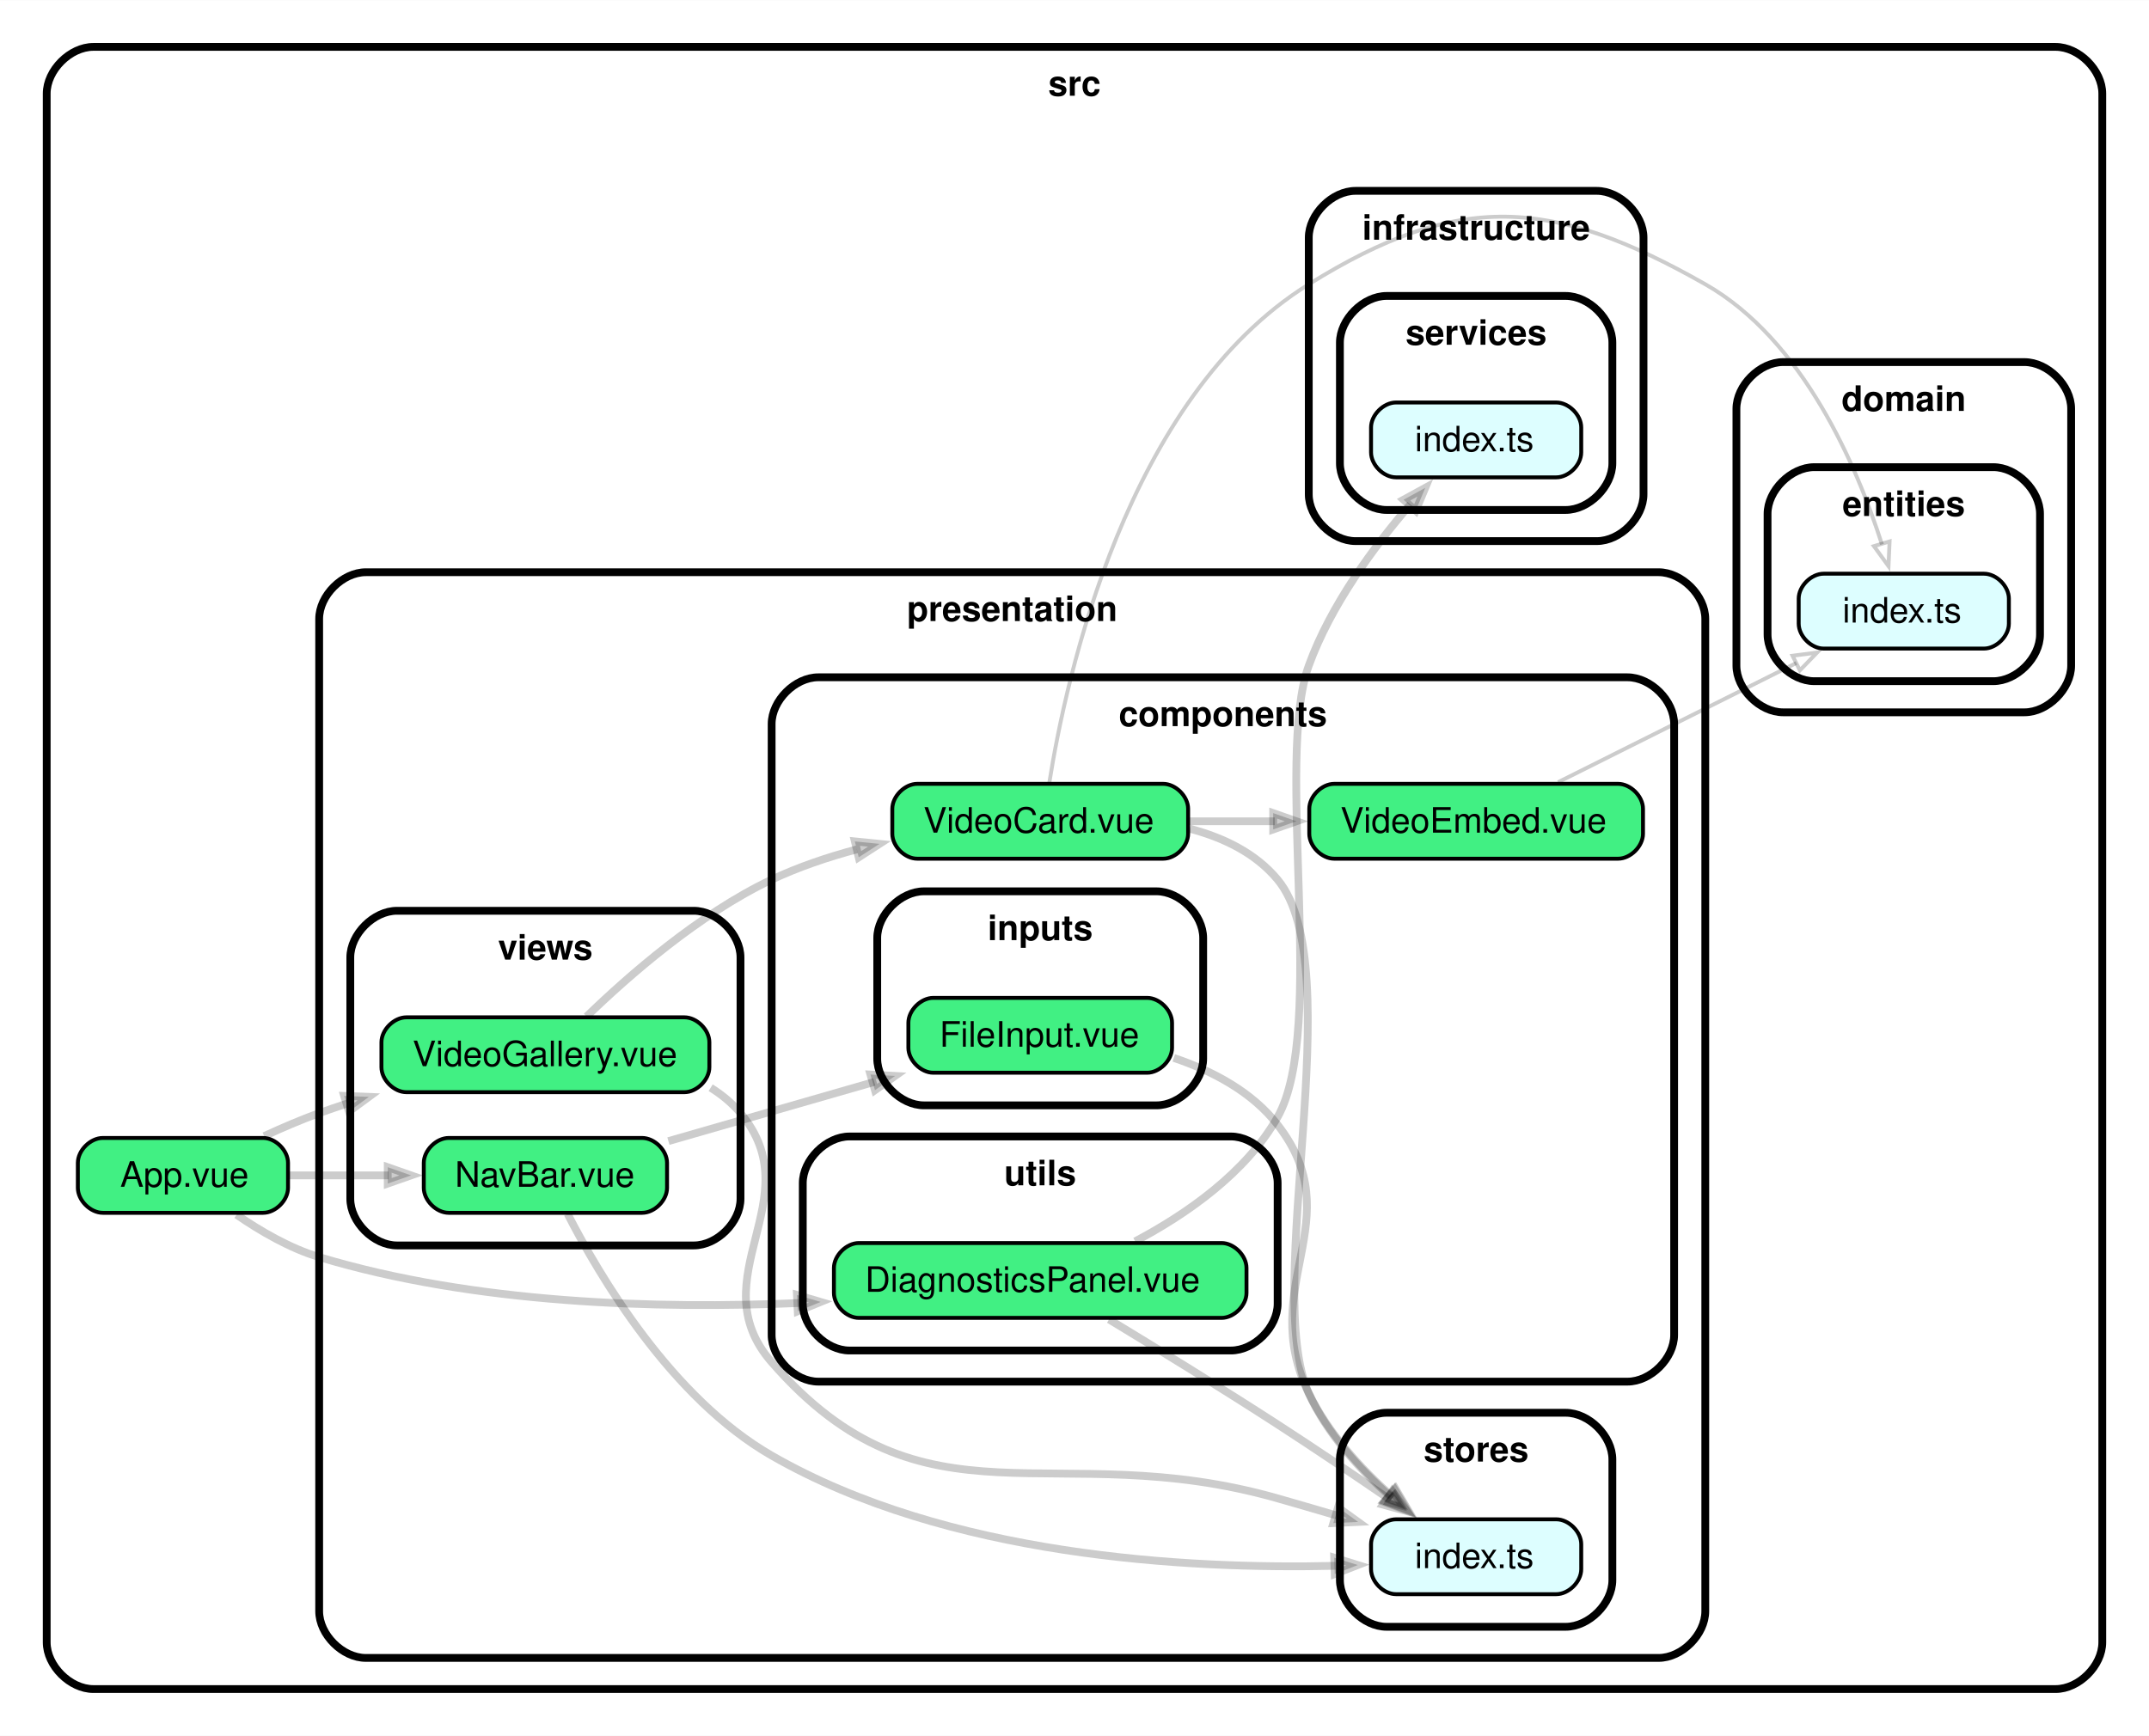
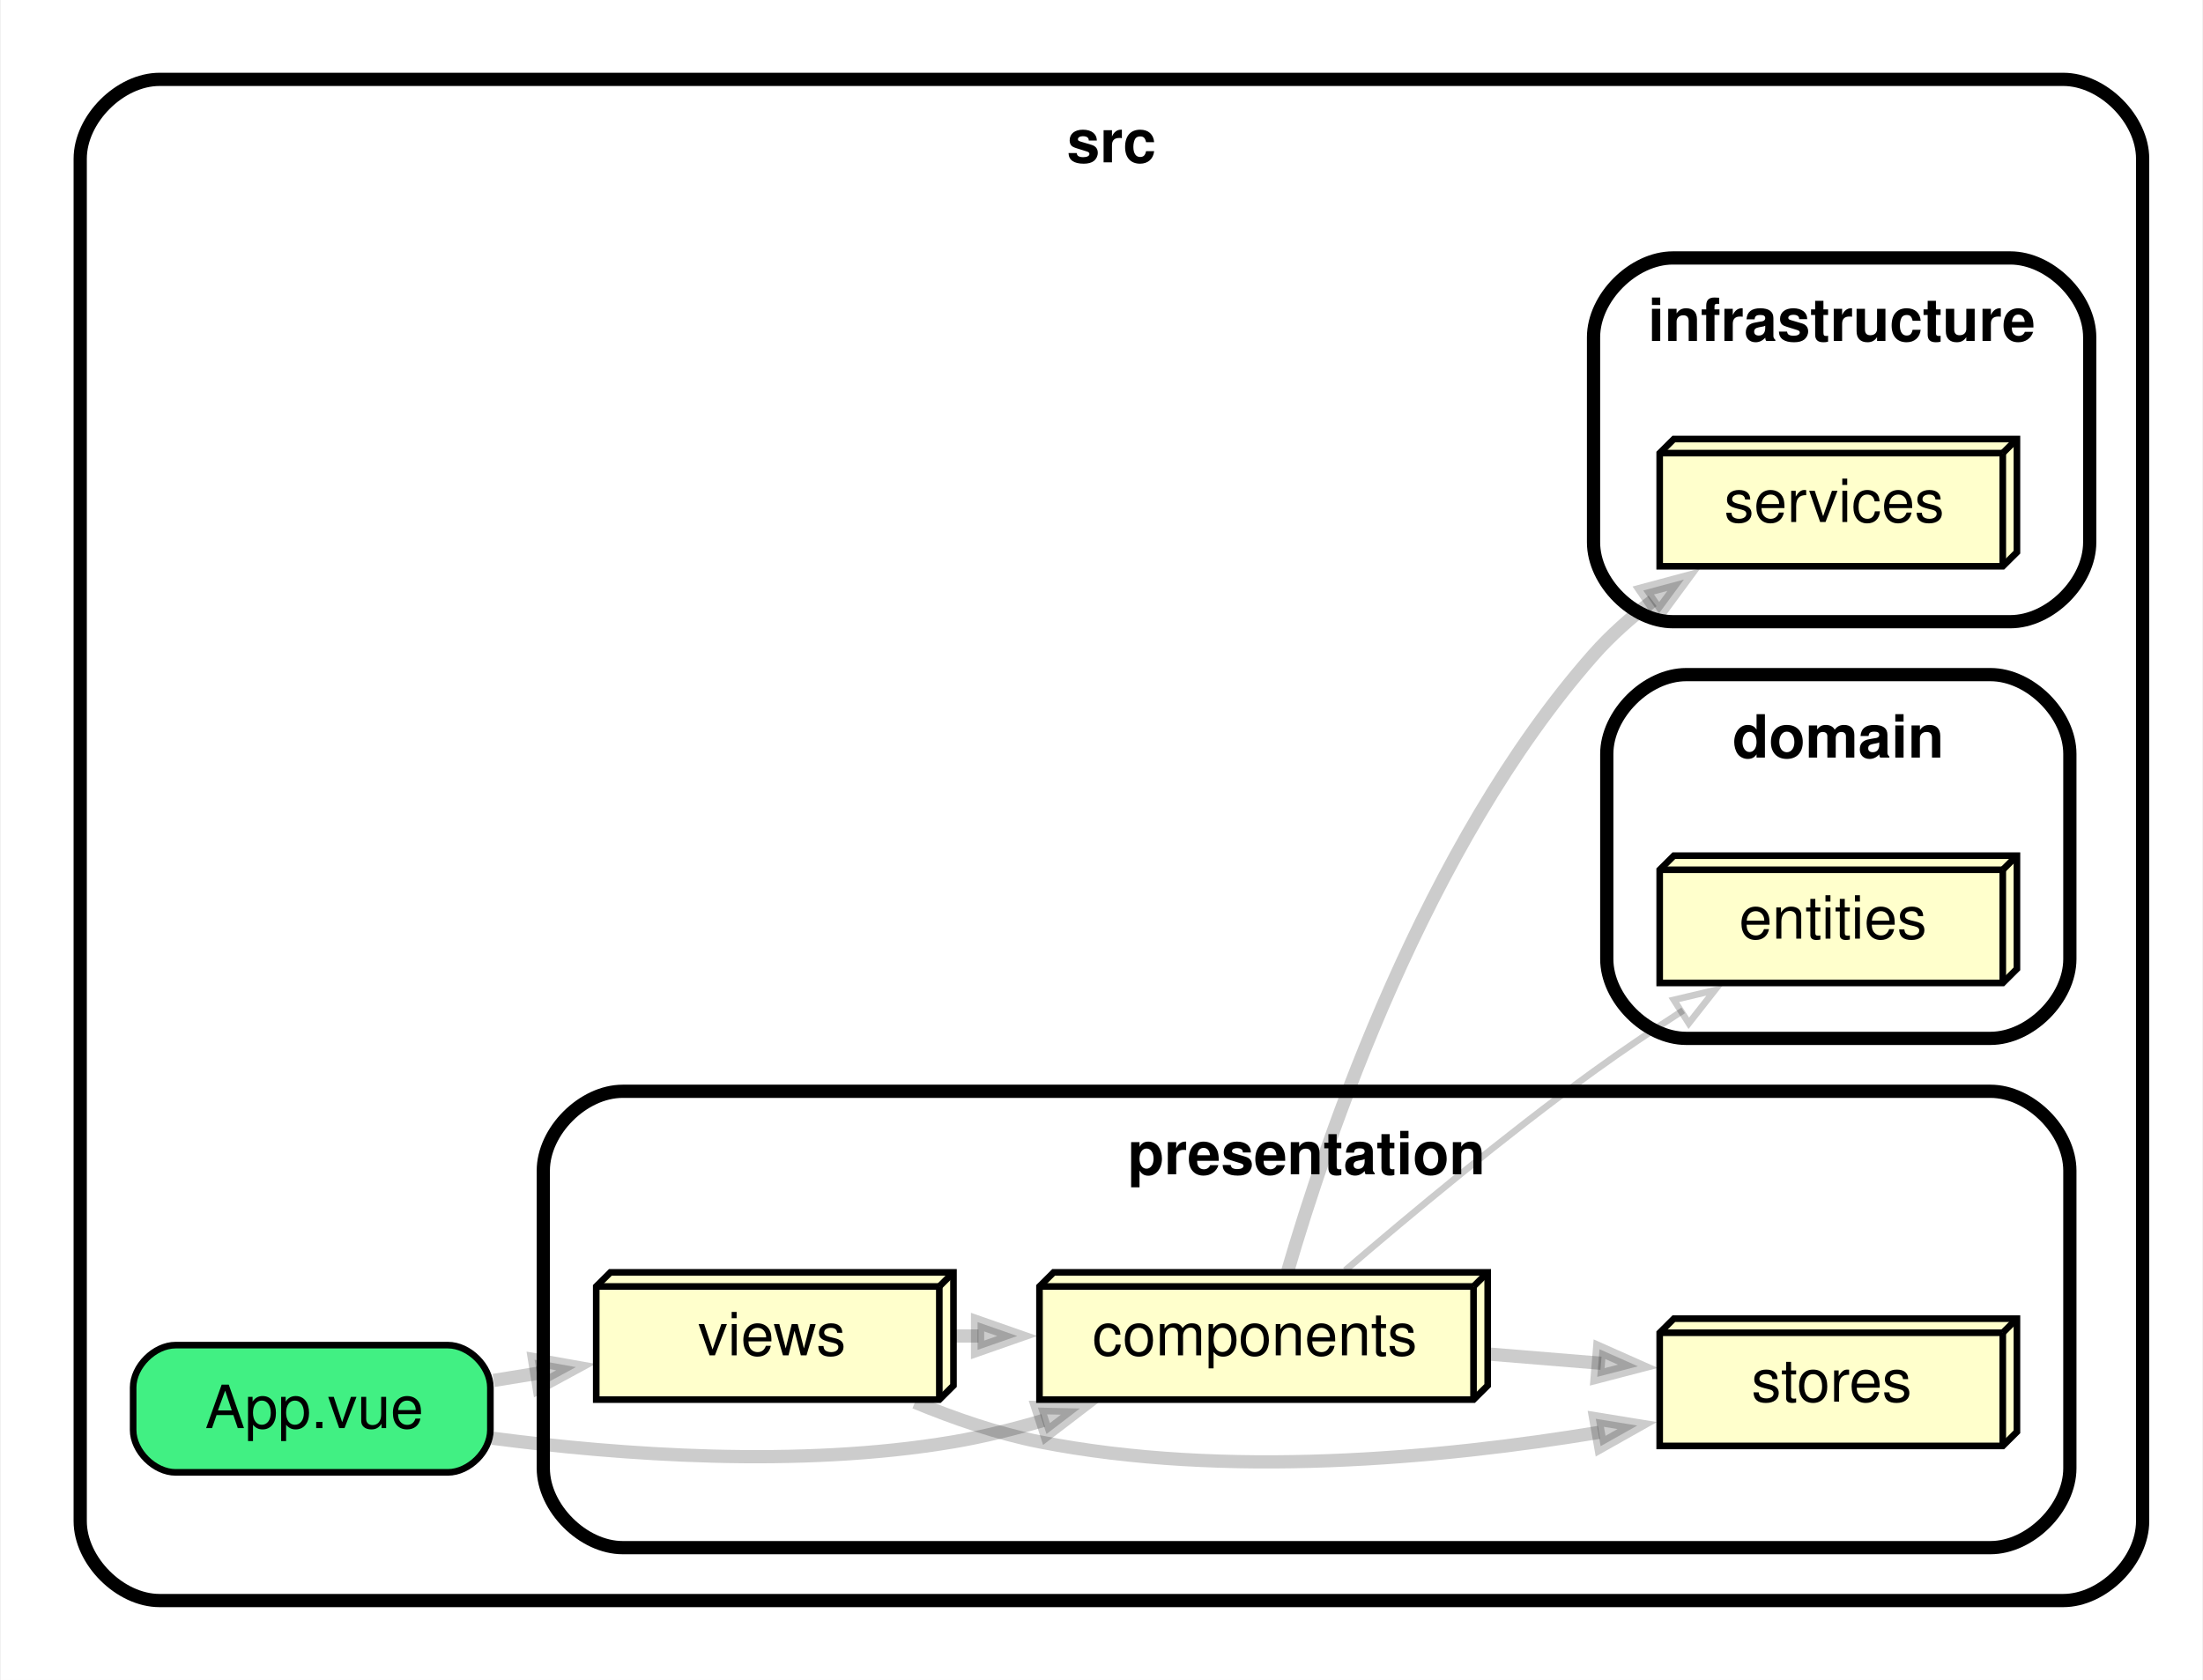
- <svg xmlns="http://www.w3.org/2000/svg" xmlns:xlink="http://www.w3.org/1999/xlink" width="552pt" height="446pt" viewBox="0.00 0.00 552.12 446.00">
-   <g id="graph0" class="graph" transform="scale(1 1) rotate(0) translate(4 442)">
-     <polygon fill="white" stroke="none" points="-4,4 -4,-442 548.12,-442 548.12,4 -4,4" />
+ <svg xmlns="http://www.w3.org/2000/svg" xmlns:xlink="http://www.w3.org/1999/xlink" width="333pt" height="254pt" viewBox="0.00 0.00 332.75 254.00">
+   <g id="graph0" class="graph" transform="scale(1 1) rotate(0) translate(4 250)">
+     <polygon fill="white" stroke="none" points="-4,4 -4,-250 328.75,-250 328.75,4 -4,4" />
    <g id="clust1" class="cluster">
-       <path fill="#ffffff" stroke="black" stroke-width="2" d="M20,-8C20,-8 524.12,-8 524.12,-8 530.12,-8 536.12,-14 536.12,-20 536.12,-20 536.12,-418 536.12,-418 536.12,-424 530.12,-430 524.12,-430 524.12,-430 20,-430 20,-430 14,-430 8,-424 8,-418 8,-418 8,-20 8,-20 8,-14 14,-8 20,-8" />
-       <text text-anchor="middle" x="272.06" y="-417.45" font-family="Helvetica,sans-Serif" font-weight="bold" font-size="9.00">src</text>
+       <path fill="#ffffff" stroke="black" stroke-width="2" d="M20,-8C20,-8 307.75,-8 307.75,-8 313.75,-8 319.75,-14 319.75,-20 319.75,-20 319.75,-226 319.75,-226 319.75,-232 313.75,-238 307.75,-238 307.75,-238 20,-238 20,-238 14,-238 8,-232 8,-226 8,-226 8,-20 8,-20 8,-14 14,-8 20,-8" />
+       <text text-anchor="middle" x="163.88" y="-225.45" font-family="Helvetica,sans-Serif" font-weight="bold" font-size="9.00">src</text>
+     </g>
+     <g id="clust3" class="cluster">
+       <path fill="#ffffff" stroke="black" stroke-width="2" d="M248.75,-156C248.75,-156 299.75,-156 299.75,-156 305.75,-156 311.75,-162 311.75,-168 311.75,-168 311.75,-199 311.75,-199 311.75,-205 305.75,-211 299.75,-211 299.75,-211 248.75,-211 248.75,-211 242.75,-211 236.75,-205 236.75,-199 236.75,-199 236.75,-168 236.75,-168 236.75,-162 242.75,-156 248.75,-156" />
+       <text text-anchor="middle" x="274.25" y="-198.45" font-family="Helvetica,sans-Serif" font-weight="bold" font-size="9.00">infrastructure</text>
    </g>
    <g id="clust2" class="cluster">
-       <path fill="#ffffff" stroke="black" stroke-width="2" d="M454.12,-259C454.12,-259 516.12,-259 516.12,-259 522.12,-259 528.12,-265 528.12,-271 528.12,-271 528.12,-337 528.12,-337 528.12,-343 522.12,-349 516.12,-349 516.12,-349 454.12,-349 454.12,-349 448.12,-349 442.12,-343 442.12,-337 442.12,-337 442.12,-271 442.12,-271 442.12,-265 448.12,-259 454.12,-259" />
-       <text text-anchor="middle" x="485.12" y="-336.45" font-family="Helvetica,sans-Serif" font-weight="bold" font-size="9.00">domain</text>
-     </g>
-     <g id="clust3" class="cluster">
-       <path fill="#ffffff" stroke="black" stroke-width="2" d="M462.12,-267C462.12,-267 508.12,-267 508.12,-267 514.12,-267 520.12,-273 520.12,-279 520.12,-279 520.12,-310 520.12,-310 520.12,-316 514.12,-322 508.12,-322 508.12,-322 462.12,-322 462.12,-322 456.12,-322 450.12,-316 450.12,-310 450.12,-310 450.12,-279 450.12,-279 450.12,-273 456.12,-267 462.12,-267" />
-       <text text-anchor="middle" x="485.12" y="-309.45" font-family="Helvetica,sans-Serif" font-weight="bold" font-size="9.00">entities</text>
-     </g>
-     <g id="clust6" class="cluster">
-       <path fill="#ffffff" stroke="black" stroke-width="2" d="M90,-16C90,-16 422.12,-16 422.12,-16 428.12,-16 434.12,-22 434.12,-28 434.12,-28 434.12,-283 434.12,-283 434.12,-289 428.12,-295 422.12,-295 422.12,-295 90,-295 90,-295 84,-295 78,-289 78,-283 78,-283 78,-28 78,-28 78,-22 84,-16 90,-16" />
-       <text text-anchor="middle" x="256.06" y="-282.45" font-family="Helvetica,sans-Serif" font-weight="bold" font-size="9.00">presentation</text>
-     </g>
-     <g id="clust7" class="cluster">
-       <path fill="#ffffff" stroke="black" stroke-width="2" d="M206.25,-87C206.25,-87 414.12,-87 414.12,-87 420.12,-87 426.12,-93 426.12,-99 426.12,-99 426.12,-256 426.12,-256 426.12,-262 420.12,-268 414.12,-268 414.12,-268 206.25,-268 206.25,-268 200.25,-268 194.25,-262 194.25,-256 194.25,-256 194.25,-99 194.25,-99 194.25,-93 200.25,-87 206.25,-87" />
-       <text text-anchor="middle" x="310.19" y="-255.45" font-family="Helvetica,sans-Serif" font-weight="bold" font-size="9.00">components</text>
-     </g>
-     <g id="clust8" class="cluster">
-       <path fill="#ffffff" stroke="black" stroke-width="2" d="M233.38,-158C233.38,-158 293.12,-158 293.12,-158 299.12,-158 305.12,-164 305.12,-170 305.12,-170 305.12,-201 305.12,-201 305.12,-207 299.12,-213 293.12,-213 293.12,-213 233.38,-213 233.38,-213 227.38,-213 221.38,-207 221.38,-201 221.38,-201 221.38,-170 221.38,-170 221.38,-164 227.38,-158 233.38,-158" />
-       <text text-anchor="middle" x="263.25" y="-200.45" font-family="Helvetica,sans-Serif" font-weight="bold" font-size="9.00">inputs</text>
-     </g>
-     <g id="clust9" class="cluster">
-       <path fill="#ffffff" stroke="black" stroke-width="2" d="M214.25,-95C214.25,-95 312.25,-95 312.25,-95 318.25,-95 324.25,-101 324.25,-107 324.25,-107 324.25,-138 324.25,-138 324.25,-144 318.25,-150 312.25,-150 312.25,-150 214.25,-150 214.25,-150 208.25,-150 202.25,-144 202.25,-138 202.25,-138 202.25,-107 202.25,-107 202.25,-101 208.25,-95 214.25,-95" />
-       <text text-anchor="middle" x="263.25" y="-137.45" font-family="Helvetica,sans-Serif" font-weight="bold" font-size="9.00">utils</text>
-     </g>
-     <g id="clust10" class="cluster">
-       <path fill="#ffffff" stroke="black" stroke-width="2" d="M352.25,-24C352.25,-24 398.25,-24 398.25,-24 404.25,-24 410.25,-30 410.25,-36 410.25,-36 410.25,-67 410.25,-67 410.25,-73 404.25,-79 398.25,-79 398.25,-79 352.25,-79 352.25,-79 346.25,-79 340.25,-73 340.25,-67 340.25,-67 340.25,-36 340.25,-36 340.25,-30 346.25,-24 352.25,-24" />
-       <text text-anchor="middle" x="375.25" y="-66.45" font-family="Helvetica,sans-Serif" font-weight="bold" font-size="9.00">stores</text>
-     </g>
-     <g id="clust11" class="cluster">
-       <path fill="#ffffff" stroke="black" stroke-width="2" d="M98,-122C98,-122 174.25,-122 174.25,-122 180.25,-122 186.25,-128 186.25,-134 186.25,-134 186.25,-196 186.25,-196 186.25,-202 180.25,-208 174.25,-208 174.25,-208 98,-208 98,-208 92,-208 86,-202 86,-196 86,-196 86,-134 86,-134 86,-128 92,-122 98,-122" />
-       <text text-anchor="middle" x="136.12" y="-195.45" font-family="Helvetica,sans-Serif" font-weight="bold" font-size="9.00">views</text>
+       <path fill="#ffffff" stroke="black" stroke-width="2" d="M250.75,-93C250.75,-93 296.75,-93 296.75,-93 302.75,-93 308.75,-99 308.75,-105 308.75,-105 308.75,-136 308.75,-136 308.75,-142 302.75,-148 296.75,-148 296.75,-148 250.75,-148 250.75,-148 244.75,-148 238.75,-142 238.75,-136 238.75,-136 238.75,-105 238.75,-105 238.75,-99 244.75,-93 250.75,-93" />
+       <text text-anchor="middle" x="273.75" y="-135.45" font-family="Helvetica,sans-Serif" font-weight="bold" font-size="9.00">domain</text>
    </g>
    <g id="clust4" class="cluster">
-       <path fill="#ffffff" stroke="black" stroke-width="2" d="M344.25,-303C344.25,-303 406.25,-303 406.25,-303 412.25,-303 418.25,-309 418.25,-315 418.25,-315 418.25,-381 418.25,-381 418.25,-387 412.25,-393 406.25,-393 406.25,-393 344.25,-393 344.25,-393 338.25,-393 332.25,-387 332.25,-381 332.25,-381 332.25,-315 332.25,-315 332.25,-309 338.25,-303 344.25,-303" />
-       <text text-anchor="middle" x="375.25" y="-380.45" font-family="Helvetica,sans-Serif" font-weight="bold" font-size="9.00">infrastructure</text>
-     </g>
-     <g id="clust5" class="cluster">
-       <path fill="#ffffff" stroke="black" stroke-width="2" d="M352.25,-311C352.25,-311 398.25,-311 398.25,-311 404.25,-311 410.25,-317 410.25,-323 410.25,-323 410.25,-354 410.25,-354 410.25,-360 404.25,-366 398.25,-366 398.25,-366 352.25,-366 352.25,-366 346.25,-366 340.25,-360 340.25,-354 340.25,-354 340.25,-323 340.25,-323 340.25,-317 346.25,-311 352.25,-311" />
-       <text text-anchor="middle" x="375.25" y="-353.45" font-family="Helvetica,sans-Serif" font-weight="bold" font-size="9.00">services</text>
+       <path fill="#ffffff" stroke="black" stroke-width="2" d="M90,-16C90,-16 296.75,-16 296.75,-16 302.75,-16 308.75,-22 308.75,-28 308.75,-28 308.75,-73 308.75,-73 308.75,-79 302.75,-85 296.75,-85 296.75,-85 90,-85 90,-85 84,-85 78,-79 78,-73 78,-73 78,-28 78,-28 78,-22 84,-16 90,-16" />
+       <text text-anchor="middle" x="193.38" y="-72.45" font-family="Helvetica,sans-Serif" font-weight="bold" font-size="9.00">presentation</text>
    </g>
    <g id="node1" class="node">
      <g id="a_node1">
        <a xlink:href="src/App.vue" xlink:title="App.vue">
-           <path fill="#41f083" stroke="black" d="M63.58,-149.62C63.58,-149.62 22.42,-149.62 22.42,-149.62 19.21,-149.62 16,-146.42 16,-143.21 16,-143.21 16,-136.79 16,-136.79 16,-133.58 19.21,-130.38 22.42,-130.38 22.42,-130.38 63.58,-130.38 63.58,-130.38 66.79,-130.38 70,-133.58 70,-136.79 70,-136.79 70,-143.21 70,-143.21 70,-146.42 66.79,-149.62 63.58,-149.62" />
-           <text text-anchor="start" x="26.88" y="-137.07" font-family="Helvetica,sans-Serif" font-size="9.00">App.vue</text>
+           <path fill="#41f083" stroke="black" d="M63.58,-46.62C63.58,-46.62 22.42,-46.62 22.42,-46.62 19.21,-46.62 16,-43.42 16,-40.21 16,-40.21 16,-33.79 16,-33.79 16,-30.58 19.21,-27.38 22.42,-27.38 22.42,-27.38 63.58,-27.38 63.58,-27.38 66.79,-27.38 70,-30.58 70,-33.79 70,-33.79 70,-40.21 70,-40.21 70,-43.42 66.79,-46.62 63.58,-46.62" />
+           <text text-anchor="start" x="26.88" y="-34.08" font-family="Helvetica,sans-Serif" font-size="9.00">App.vue</text>
        </a>
      </g>
    </g>
    <g id="node2" class="node">
      <g id="a_node2">
-         <a xlink:href="src/presentation/components/utils/DiagnosticsPanel.vue" xlink:title="DiagnosticsPanel.vue">
-           <path fill="#41f083" stroke="black" d="M309.83,-122.62C309.83,-122.62 216.67,-122.62 216.67,-122.62 213.46,-122.62 210.25,-119.42 210.25,-116.21 210.25,-116.21 210.25,-109.79 210.25,-109.79 210.25,-106.58 213.46,-103.38 216.67,-103.38 216.67,-103.38 309.83,-103.38 309.83,-103.38 313.04,-103.38 316.25,-106.58 316.25,-109.79 316.25,-109.79 316.25,-116.21 316.25,-116.21 316.25,-119.42 313.04,-122.62 309.83,-122.62" />
-           <text text-anchor="start" x="218.25" y="-110.08" font-family="Helvetica,sans-Serif" font-size="9.00">DiagnosticsPanel.vue</text>
+         <a xlink:href="src/presentation/components" xlink:title="components">
+           <polygon fill="#ffffcc" stroke="black" points="220.75,-57.62 155.14,-57.62 153,-55.49 153,-38.38 218.61,-38.38 220.75,-40.51 220.75,-57.62" />
+           <polyline fill="none" stroke="black" points="218.61,-55.49 153,-55.49" />
+           <polyline fill="none" stroke="black" points="218.61,-55.49 218.61,-38.38" />
+           <polyline fill="none" stroke="black" points="218.61,-55.49 220.75,-57.62" />
+           <text text-anchor="start" x="161" y="-45.08" font-family="Helvetica,sans-Serif" font-size="9.00">components</text>
        </a>
      </g>
    </g>
    <g id="edge1" class="edge">
-       <path fill="none" stroke="#000000" stroke-width="2" stroke-opacity="0.2" d="M56.79,-129.89C62.86,-125.7 70.43,-121.28 78,-119 117.86,-106.98 164.78,-105.63 201.29,-107.2" />
-       <polygon fill="#000000" fill-opacity="0.2" stroke="#000000" stroke-width="2" stroke-opacity="0.2" points="200.75,-109.28 206.84,-107.48 200.96,-105.08 200.75,-109.28" />
+       <path fill="none" stroke="#000000" stroke-width="2" stroke-opacity="0.2" d="M70.26,-32.55C89.65,-30.01 116.63,-28.04 140,-32 144.46,-32.76 149.06,-33.9 153.56,-35.23" />
+       <polygon fill="#000000" fill-opacity="0.2" stroke="#000000" stroke-width="2" stroke-opacity="0.2" points="152.76,-37.18 159.11,-37.04 154.06,-33.18 152.76,-37.18" />
    </g>
    <g id="node3" class="node">
      <g id="a_node3">
-         <a xlink:href="src/presentation/views/NavBar.vue" xlink:title="NavBar.vue">
-           <path fill="#41f083" stroke="black" d="M160.96,-149.62C160.96,-149.62 111.29,-149.62 111.29,-149.62 108.08,-149.62 104.88,-146.42 104.88,-143.21 104.88,-143.21 104.88,-136.79 104.88,-136.79 104.88,-133.58 108.08,-130.38 111.29,-130.38 111.29,-130.38 160.96,-130.38 160.96,-130.38 164.17,-130.38 167.38,-133.58 167.38,-136.79 167.38,-136.79 167.38,-143.21 167.38,-143.21 167.38,-146.42 164.17,-149.62 160.96,-149.62" />
-           <text text-anchor="start" x="112.88" y="-137.07" font-family="Helvetica,sans-Serif" font-size="9.00">NavBar.vue</text>
+         <a xlink:href="src/presentation/views" xlink:title="views">
+           <polygon fill="#ffffcc" stroke="black" points="140,-57.62 88.14,-57.62 86,-55.49 86,-38.38 137.86,-38.38 140,-40.51 140,-57.62" />
+           <polyline fill="none" stroke="black" points="137.86,-55.49 86,-55.49" />
+           <polyline fill="none" stroke="black" points="137.86,-55.49 137.86,-38.38" />
+           <polyline fill="none" stroke="black" points="137.86,-55.49 140,-57.62" />
+           <text text-anchor="start" x="101.38" y="-45.08" font-family="Helvetica,sans-Serif" font-size="9.00">views</text>
        </a>
      </g>
    </g>
    <g id="edge2" class="edge">
-       <path fill="none" stroke="#000000" stroke-width="2" stroke-opacity="0.2" d="M70.36,-140C78.32,-140 87.23,-140 95.84,-140" />
-       <polygon fill="#000000" fill-opacity="0.2" stroke="#000000" stroke-width="2" stroke-opacity="0.2" points="95.62,-142.1 101.62,-140 95.62,-137.9 95.62,-142.1" />
+       <path fill="none" stroke="#000000" stroke-width="2" stroke-opacity="0.2" d="M70.49,-41.28C72.7,-41.64 74.97,-42.01 77.24,-42.38" />
+       <polygon fill="#000000" fill-opacity="0.2" stroke="#000000" stroke-width="2" stroke-opacity="0.2" points="76.68,-44.41 82.93,-43.3 77.35,-40.27 76.68,-44.41" />
    </g>
    <g id="node4" class="node">
      <g id="a_node4">
-         <a xlink:href="src/presentation/views/VideoGallery.vue" xlink:title="VideoGallery.vue">
-           <path fill="#41f083" stroke="black" d="M171.83,-180.62C171.83,-180.62 100.42,-180.62 100.42,-180.62 97.21,-180.62 94,-177.42 94,-174.21 94,-174.21 94,-167.79 94,-167.79 94,-164.58 97.21,-161.38 100.42,-161.38 100.42,-161.38 171.83,-161.38 171.83,-161.38 175.04,-161.38 178.25,-164.58 178.25,-167.79 178.25,-167.79 178.25,-174.21 178.25,-174.21 178.25,-177.42 175.04,-180.62 171.83,-180.62" />
-           <text text-anchor="start" x="102" y="-168.07" font-family="Helvetica,sans-Serif" font-size="9.00">VideoGallery.vue</text>
+         <a xlink:href="src/domain/entities" xlink:title="entities">
+           <polygon fill="#ffffcc" stroke="black" points="300.75,-120.62 248.89,-120.62 246.75,-118.49 246.75,-101.38 298.61,-101.38 300.75,-103.51 300.75,-120.62" />
+           <polyline fill="none" stroke="black" points="298.61,-118.49 246.75,-118.49" />
+           <polyline fill="none" stroke="black" points="298.61,-118.49 298.61,-101.38" />
+           <polyline fill="none" stroke="black" points="298.61,-118.49 300.75,-120.62" />
+           <text text-anchor="start" x="258.75" y="-108.08" font-family="Helvetica,sans-Serif" font-size="9.00">entities</text>
+         </a>
+       </g>
+     </g>
+     <g id="edge5" class="edge">
+       <path fill="none" stroke="#000000" stroke-opacity="0.2" d="M199.22,-57.93C208.94,-66.27 223.43,-78.35 236.75,-88 241.04,-91.11 245.75,-94.28 250.3,-97.23" />
+       <polygon fill="none" stroke="#000000" stroke-opacity="0.2" points="248.89,-98.82 255.08,-100.28 251.15,-95.28 248.89,-98.82" />
+     </g>
+     <g id="node5" class="node">
+       <g id="a_node5">
+         <a xlink:href="src/infrastructure/services" xlink:title="services">
+           <polygon fill="#ffffcc" stroke="black" points="300.75,-183.62 248.89,-183.62 246.75,-181.49 246.75,-164.38 298.61,-164.38 300.75,-166.51 300.75,-183.62" />
+           <polyline fill="none" stroke="black" points="298.61,-181.49 246.75,-181.49" />
+           <polyline fill="none" stroke="black" points="298.61,-181.49 298.61,-164.38" />
+           <polyline fill="none" stroke="black" points="298.61,-181.49 300.75,-183.62" />
+           <text text-anchor="start" x="256.5" y="-171.07" font-family="Helvetica,sans-Serif" font-size="9.00">services</text>
        </a>
      </g>
    </g>
    <g id="edge3" class="edge">
-       <path fill="none" stroke="#000000" stroke-width="2" stroke-opacity="0.2" d="M63.88,-150.1C68.45,-152.21 73.34,-154.31 78,-156 80.35,-156.85 82.77,-157.68 85.22,-158.48" />
-       <polygon fill="#000000" fill-opacity="0.2" stroke="#000000" stroke-width="2" stroke-opacity="0.2" points="84.42,-160.43 90.77,-160.18 85.65,-156.41 84.42,-160.43" />
+       <path fill="none" stroke="#000000" stroke-width="2" stroke-opacity="0.2" d="M190.53,-57.83C196.23,-77.44 211.22,-122.05 236.75,-151 239.36,-153.96 242.44,-156.68 245.68,-159.14" />
+       <polygon fill="#000000" fill-opacity="0.2" stroke="#000000" stroke-width="2" stroke-opacity="0.2" points="244.27,-160.72 250.41,-162.37 246.64,-157.25 244.27,-160.72" />
    </g>
    <g id="node6" class="node">
      <g id="a_node6">
-         <a xlink:href="src/infrastructure/services/index.ts" xlink:title="index.ts">
-           <path fill="#ddfeff" stroke="black" d="M395.83,-338.62C395.83,-338.62 354.67,-338.62 354.67,-338.62 351.46,-338.62 348.25,-335.42 348.25,-332.21 348.25,-332.21 348.25,-325.79 348.25,-325.79 348.25,-322.58 351.46,-319.38 354.67,-319.38 354.67,-319.38 395.83,-319.38 395.83,-319.38 399.04,-319.38 402.25,-322.58 402.25,-325.79 402.25,-325.79 402.25,-332.21 402.25,-332.21 402.25,-335.42 399.04,-338.62 395.83,-338.62" />
-           <text text-anchor="start" x="359.5" y="-326.07" font-family="Helvetica,sans-Serif" font-size="9.00">index.ts</text>
-         </a>
-       </g>
-     </g>
-     <g id="edge9" class="edge">
-       <path fill="none" stroke="#000000" stroke-width="2" stroke-opacity="0.2" d="M287.64,-123.05C300.77,-130 316.12,-140.61 324.25,-155 336.96,-177.49 323.44,-246.71 332.25,-271 337.88,-286.53 348.98,-301.57 358.36,-312.44" />
-       <polygon fill="#000000" fill-opacity="0.2" stroke="#000000" stroke-width="2" stroke-opacity="0.2" points="356.6,-313.63 362.18,-316.69 359.73,-310.82 356.6,-313.63" />
-     </g>
-     <g id="node9" class="node">
-       <g id="a_node9">
-         <a xlink:href="src/presentation/stores/index.ts" xlink:title="index.ts">
-           <path fill="#ddfeff" stroke="black" d="M395.83,-51.62C395.83,-51.62 354.67,-51.62 354.67,-51.62 351.46,-51.62 348.25,-48.42 348.25,-45.21 348.25,-45.21 348.25,-38.79 348.25,-38.79 348.25,-35.58 351.46,-32.38 354.67,-32.38 354.67,-32.38 395.83,-32.38 395.83,-32.38 399.04,-32.38 402.25,-35.58 402.25,-38.79 402.25,-38.79 402.25,-45.21 402.25,-45.21 402.25,-48.42 399.04,-51.62 395.83,-51.62" />
-           <text text-anchor="start" x="359.5" y="-39.08" font-family="Helvetica,sans-Serif" font-size="9.00">index.ts</text>
-         </a>
-       </g>
-     </g>
-     <g id="edge10" class="edge">
-       <path fill="none" stroke="#000000" stroke-width="2" stroke-opacity="0.2" d="M280.93,-102.99C293.04,-95.65 309.77,-85.38 324.25,-76 333.65,-69.91 343.91,-62.99 352.67,-56.98" />
-       <polygon fill="#000000" fill-opacity="0.2" stroke="#000000" stroke-width="2" stroke-opacity="0.2" points="353.68,-58.84 357.43,-53.71 351.3,-55.38 353.68,-58.84" />
-     </g>
-     <g id="edge12" class="edge">
-       <path fill="none" stroke="#000000" stroke-width="2" stroke-opacity="0.2" d="M141.83,-130.11C150.02,-114.1 168.52,-82.79 194.25,-68 239.36,-42.07 300.98,-38.75 339.16,-39.67" />
-       <polygon fill="#000000" fill-opacity="0.2" stroke="#000000" stroke-width="2" stroke-opacity="0.2" points="338.78,-41.76 344.85,-39.87 338.92,-37.56 338.78,-41.76" />
-     </g>
-     <g id="node10" class="node">
-       <g id="a_node10">
-         <a xlink:href="src/presentation/components/inputs/FileInput.vue" xlink:title="FileInput.vue">
-           <path fill="#41f083" stroke="black" d="M290.71,-185.62C290.71,-185.62 235.79,-185.62 235.79,-185.62 232.58,-185.62 229.38,-182.42 229.38,-179.21 229.38,-179.21 229.38,-172.79 229.38,-172.79 229.38,-169.58 232.58,-166.38 235.79,-166.38 235.79,-166.38 290.71,-166.38 290.71,-166.38 293.92,-166.38 297.12,-169.58 297.12,-172.79 297.12,-172.79 297.12,-179.21 297.12,-179.21 297.12,-182.42 293.92,-185.62 290.71,-185.62" />
-           <text text-anchor="start" x="237.38" y="-173.07" font-family="Helvetica,sans-Serif" font-size="9.00">FileInput.vue</text>
-         </a>
-       </g>
-     </g>
-     <g id="edge11" class="edge">
-       <path fill="none" stroke="#000000" stroke-width="2" stroke-opacity="0.2" d="M167.73,-148.81C183.65,-153.39 203.34,-159.05 220.62,-164.02" />
-       <polygon fill="#000000" fill-opacity="0.2" stroke="#000000" stroke-width="2" stroke-opacity="0.2" points="219.63,-165.92 225.97,-165.56 220.79,-161.89 219.63,-165.92" />
-     </g>
-     <g id="node7" class="node">
-       <g id="a_node7">
-         <a xlink:href="src/presentation/components/VideoCard.vue" xlink:title="VideoCard.vue">
-           <path fill="#41f083" stroke="black" d="M294.83,-240.62C294.83,-240.62 231.67,-240.62 231.67,-240.62 228.46,-240.62 225.25,-237.42 225.25,-234.21 225.25,-234.21 225.25,-227.79 225.25,-227.79 225.25,-224.58 228.46,-221.38 231.67,-221.38 231.67,-221.38 294.83,-221.38 294.83,-221.38 298.04,-221.38 301.25,-224.58 301.25,-227.79 301.25,-227.79 301.25,-234.21 301.25,-234.21 301.25,-237.42 298.04,-240.62 294.83,-240.62" />
-           <text text-anchor="start" x="233.25" y="-228.07" font-family="Helvetica,sans-Serif" font-size="9.00">VideoCard.vue</text>
-         </a>
-       </g>
-     </g>
-     <g id="edge13" class="edge">
-       <path fill="none" stroke="#000000" stroke-width="2" stroke-opacity="0.2" d="M146.7,-180.83C157.36,-191.16 175.54,-207.14 194.25,-216 201.08,-219.23 208.63,-221.78 216.15,-223.79" />
-       <polygon fill="#000000" fill-opacity="0.2" stroke="#000000" stroke-width="2" stroke-opacity="0.2" points="215.63,-225.83 221.96,-225.19 216.62,-221.74 215.63,-225.83" />
-     </g>
-     <g id="edge14" class="edge">
-       <path fill="none" stroke="#000000" stroke-width="2" stroke-opacity="0.2" d="M178.58,-162.53C181.45,-160.75 184.07,-158.59 186.25,-156 204.7,-134.06 175.43,-113.63 194.25,-92 233.53,-46.86 266.7,-73.38 324.25,-57 329.16,-55.6 334.34,-54.09 339.42,-52.59" />
-       <polygon fill="#000000" fill-opacity="0.2" stroke="#000000" stroke-width="2" stroke-opacity="0.2" points="339.77,-54.67 344.92,-50.95 338.57,-50.65 339.77,-54.67" />
-     </g>
-     <g id="node5" class="node">
-       <g id="a_node5">
-         <a xlink:href="src/domain/entities/index.ts" xlink:title="index.ts">
-           <path fill="#ddfeff" stroke="black" d="M505.71,-294.62C505.71,-294.62 464.54,-294.62 464.54,-294.62 461.33,-294.62 458.12,-291.42 458.12,-288.21 458.12,-288.21 458.12,-281.79 458.12,-281.79 458.12,-278.58 461.33,-275.38 464.54,-275.38 464.54,-275.38 505.71,-275.38 505.71,-275.38 508.92,-275.38 512.12,-278.58 512.12,-281.79 512.12,-281.79 512.12,-288.21 512.12,-288.21 512.12,-291.42 508.92,-294.62 505.71,-294.62" />
-           <text text-anchor="start" x="469.38" y="-282.07" font-family="Helvetica,sans-Serif" font-size="9.00">index.ts</text>
-         </a>
-       </g>
-     </g>
-     <g id="edge5" class="edge">
-       <path fill="none" stroke="#000000" stroke-opacity="0.2" d="M265.61,-241.02C269.82,-267.59 285.3,-339.8 332.25,-369 370.7,-392.92 394.76,-391.38 434.12,-369 459.24,-354.72 473.07,-322.28 479.51,-302.15" />
-       <polygon fill="none" stroke="#000000" stroke-opacity="0.2" points="481.47,-302.91 481.19,-296.56 477.45,-301.7 481.47,-302.91" />
-     </g>
-     <g id="node8" class="node">
-       <g id="a_node8">
-         <a xlink:href="src/presentation/components/VideoEmbed.vue" xlink:title="VideoEmbed.vue">
-           <path fill="#41f083" stroke="black" d="M411.71,-240.62C411.71,-240.62 338.79,-240.62 338.79,-240.62 335.58,-240.62 332.38,-237.42 332.38,-234.21 332.38,-234.21 332.38,-227.79 332.38,-227.79 332.38,-224.58 335.58,-221.38 338.79,-221.38 338.79,-221.38 411.71,-221.38 411.71,-221.38 414.92,-221.38 418.12,-224.58 418.12,-227.79 418.12,-227.79 418.12,-234.21 418.12,-234.21 418.12,-237.42 414.92,-240.62 411.71,-240.62" />
-           <text text-anchor="start" x="340.38" y="-228.07" font-family="Helvetica,sans-Serif" font-size="9.00">VideoEmbed.vue</text>
+         <a xlink:href="src/presentation/stores" xlink:title="stores">
+           <polygon fill="#ffffcc" stroke="black" points="300.75,-50.62 248.89,-50.62 246.75,-48.49 246.75,-31.38 298.61,-31.38 300.75,-33.51 300.75,-50.62" />
+           <polyline fill="none" stroke="black" points="298.61,-48.49 246.75,-48.49" />
+           <polyline fill="none" stroke="black" points="298.61,-48.49 298.61,-31.38" />
+           <polyline fill="none" stroke="black" points="298.61,-48.49 300.75,-50.62" />
+           <text text-anchor="start" x="260.62" y="-38.08" font-family="Helvetica,sans-Serif" font-size="9.00">stores</text>
        </a>
      </g>
    </g>
    <g id="edge4" class="edge">
-       <path fill="none" stroke="#000000" stroke-width="2" stroke-opacity="0.2" d="M301.49,-231C308.57,-231 316.09,-231 323.5,-231" />
-       <polygon fill="#000000" fill-opacity="0.2" stroke="#000000" stroke-width="2" stroke-opacity="0.2" points="323.1,-233.1 329.1,-231 323.1,-228.9 323.1,-233.1" />
+       <path fill="none" stroke="#000000" stroke-width="2" stroke-opacity="0.2" d="M220.93,-45.27C226.49,-44.82 232.28,-44.34 237.88,-43.88" />
+       <polygon fill="#000000" fill-opacity="0.2" stroke="#000000" stroke-width="2" stroke-opacity="0.2" points="237.65,-46 243.46,-43.42 237.31,-41.82 237.65,-46" />
    </g>
    <g id="edge6" class="edge">
-       <path fill="none" stroke="#000000" stroke-width="2" stroke-opacity="0.2" d="M301.62,-229.1C310.25,-226.84 318.56,-222.86 324.25,-216 343.03,-193.39 320.19,-110.8 332.25,-84 336.88,-73.72 345.22,-64.55 353.25,-57.43" />
-       <polygon fill="#000000" fill-opacity="0.2" stroke="#000000" stroke-width="2" stroke-opacity="0.2" points="354.25,-59.33 357.52,-53.88 351.56,-56.11 354.25,-59.33" />
+       <path fill="none" stroke="#000000" stroke-width="2" stroke-opacity="0.2" d="M140.36,-48C141.48,-48 142.62,-48 143.77,-48" />
+       <polygon fill="#000000" fill-opacity="0.2" stroke="#000000" stroke-width="2" stroke-opacity="0.2" points="143.64,-50.1 149.64,-48 143.64,-45.9 143.64,-50.1" />
    </g>
    <g id="edge7" class="edge">
-       <path fill="none" stroke="#000000" stroke-opacity="0.2" d="M396.29,-241.03C413.54,-249.67 438.59,-262.2 457.52,-271.68" />
-       <polygon fill="none" stroke="#000000" stroke-opacity="0.2" points="456.54,-273.54 462.84,-274.35 458.42,-269.78 456.54,-273.54" />
-     </g>
-     <g id="edge8" class="edge">
-       <path fill="none" stroke="#000000" stroke-width="2" stroke-opacity="0.2" d="M297.57,-170.19C307.6,-166.81 317.68,-161.46 324.25,-153 343.18,-128.61 318.81,-111.79 332.25,-84 337.16,-73.85 345.54,-64.7 353.53,-57.56" />
-       <polygon fill="#000000" fill-opacity="0.2" stroke="#000000" stroke-width="2" stroke-opacity="0.2" points="354.52,-59.47 357.75,-54 351.81,-56.26 354.52,-59.47" />
+       <path fill="none" stroke="#000000" stroke-width="2" stroke-opacity="0.2" d="M134.18,-37.98C140.1,-35.53 146.68,-33.25 153,-32 181.11,-26.46 213.56,-29.46 237.58,-33.43" />
+       <polygon fill="#000000" fill-opacity="0.2" stroke="#000000" stroke-width="2" stroke-opacity="0.2" points="237.09,-35.48 243.36,-34.46 237.82,-31.34 237.09,-35.48" />
    </g>
  </g>
</svg>
